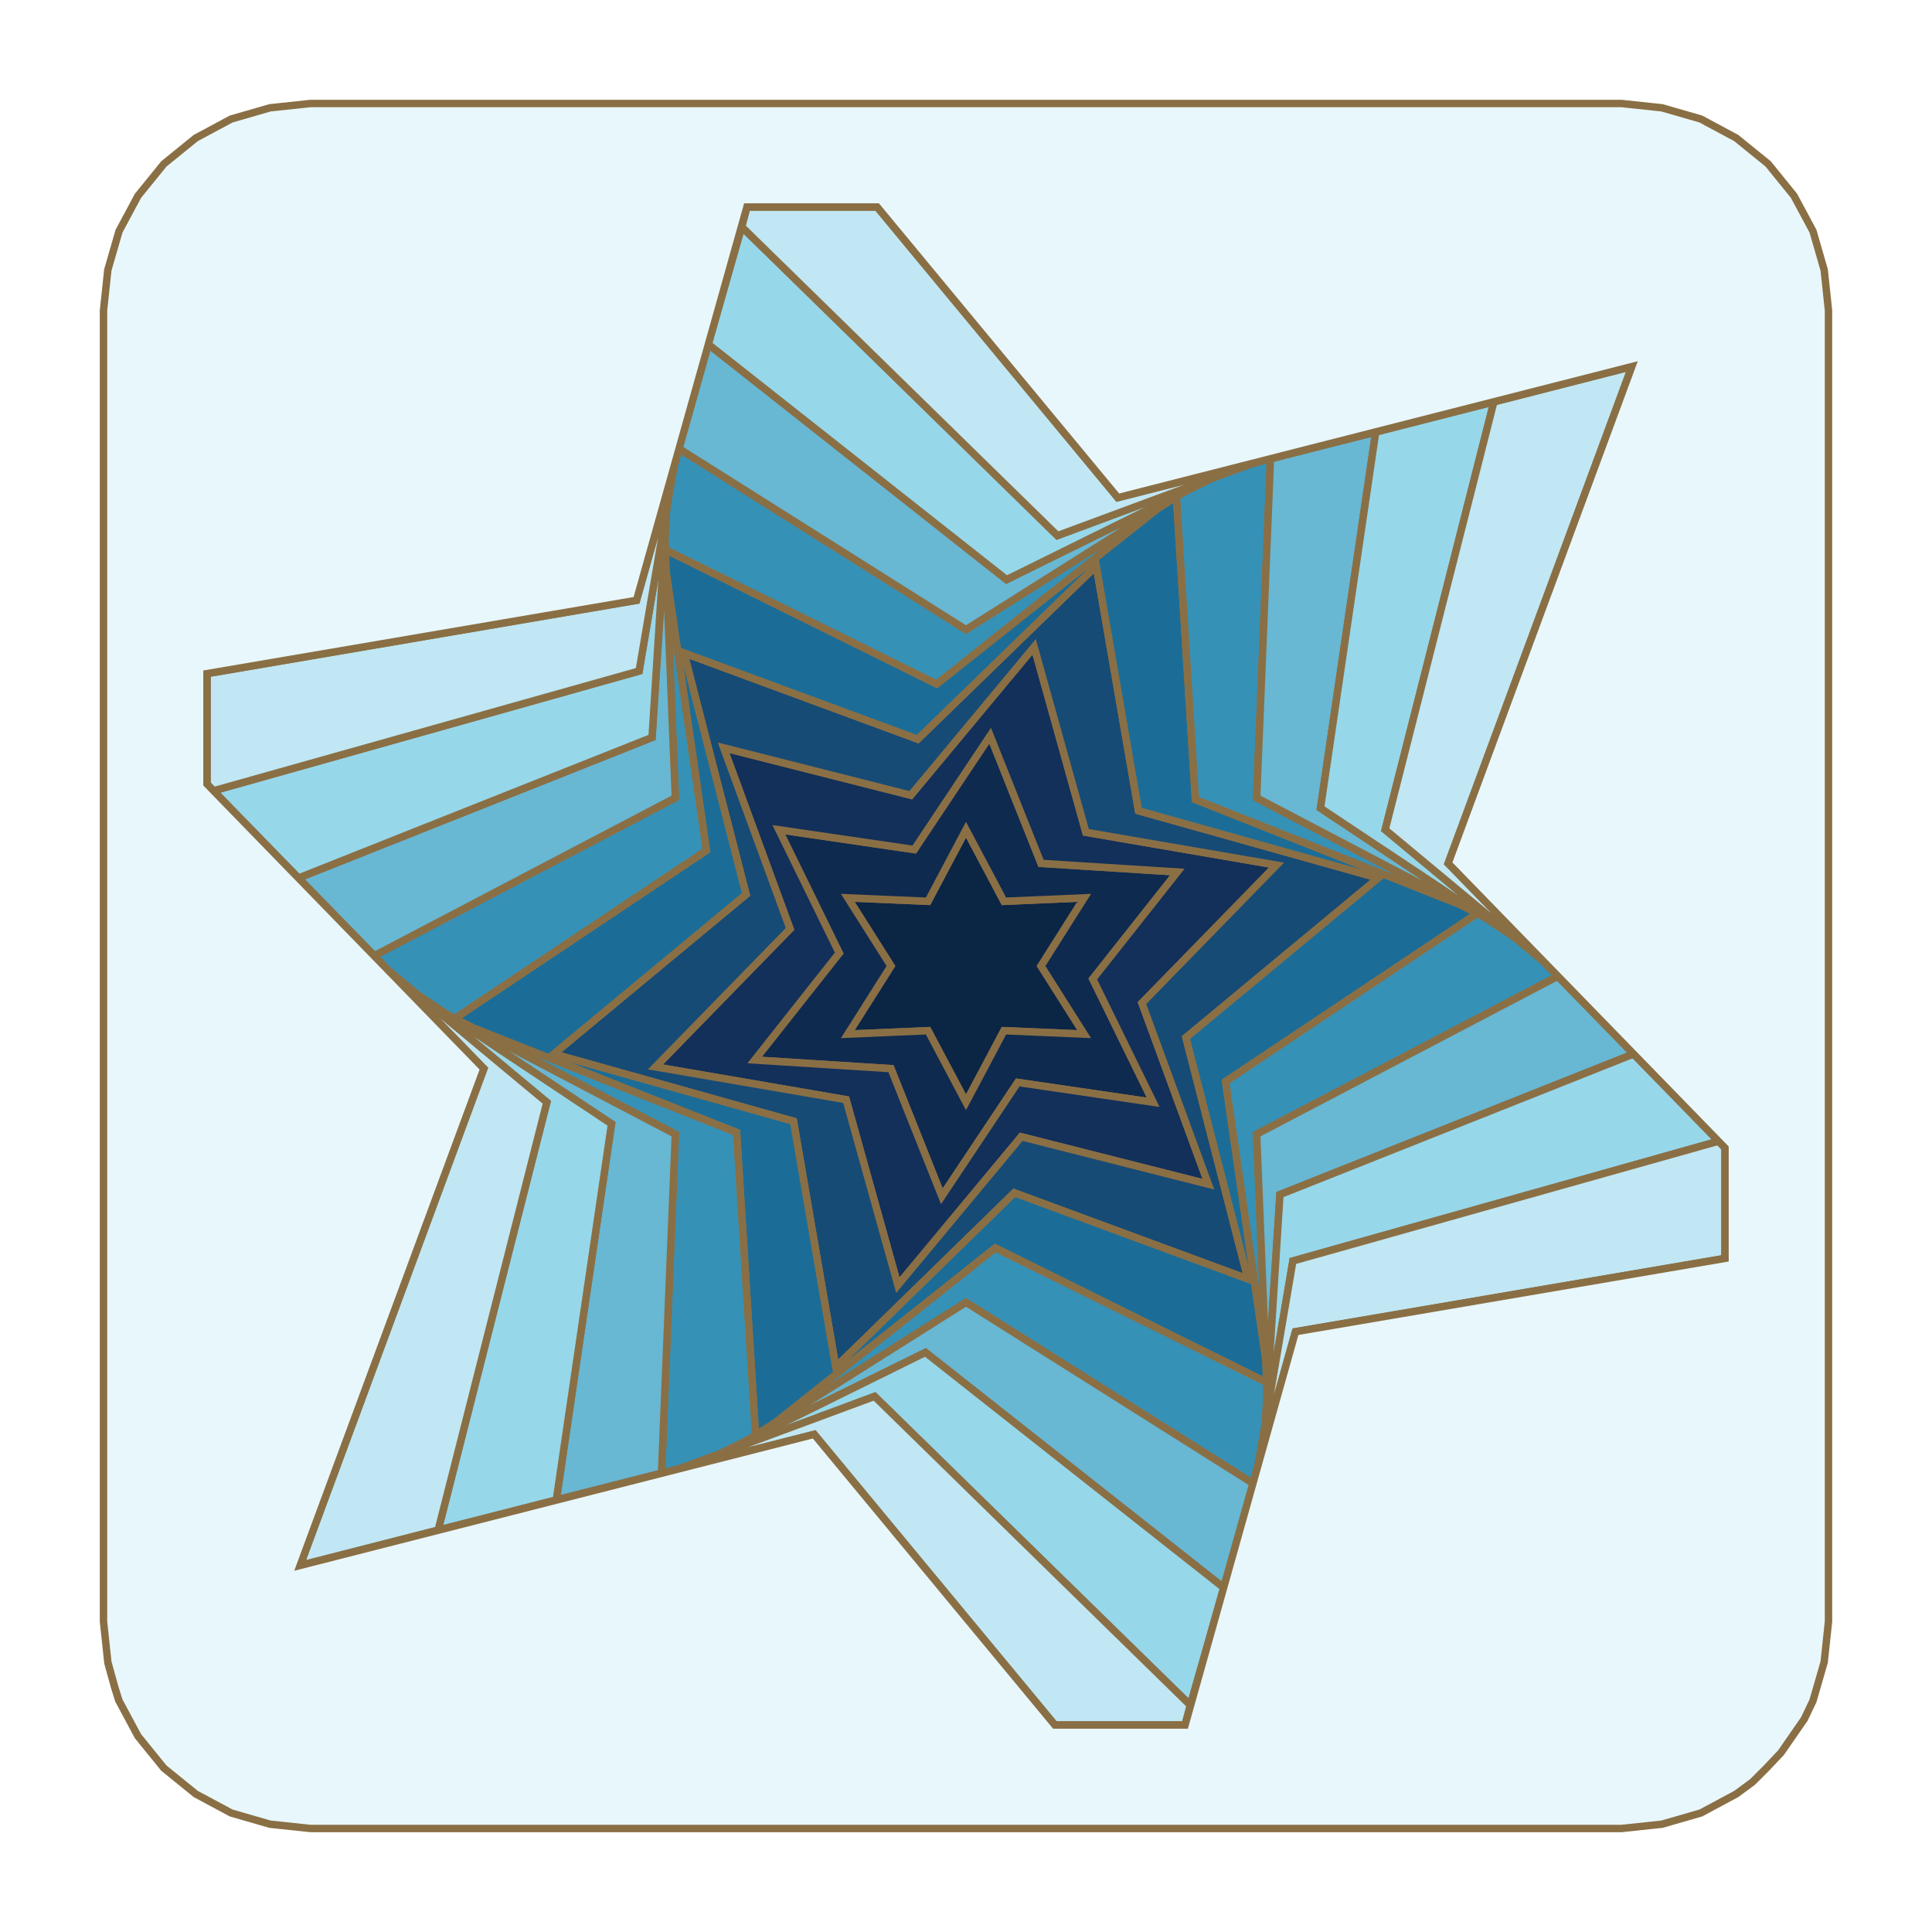
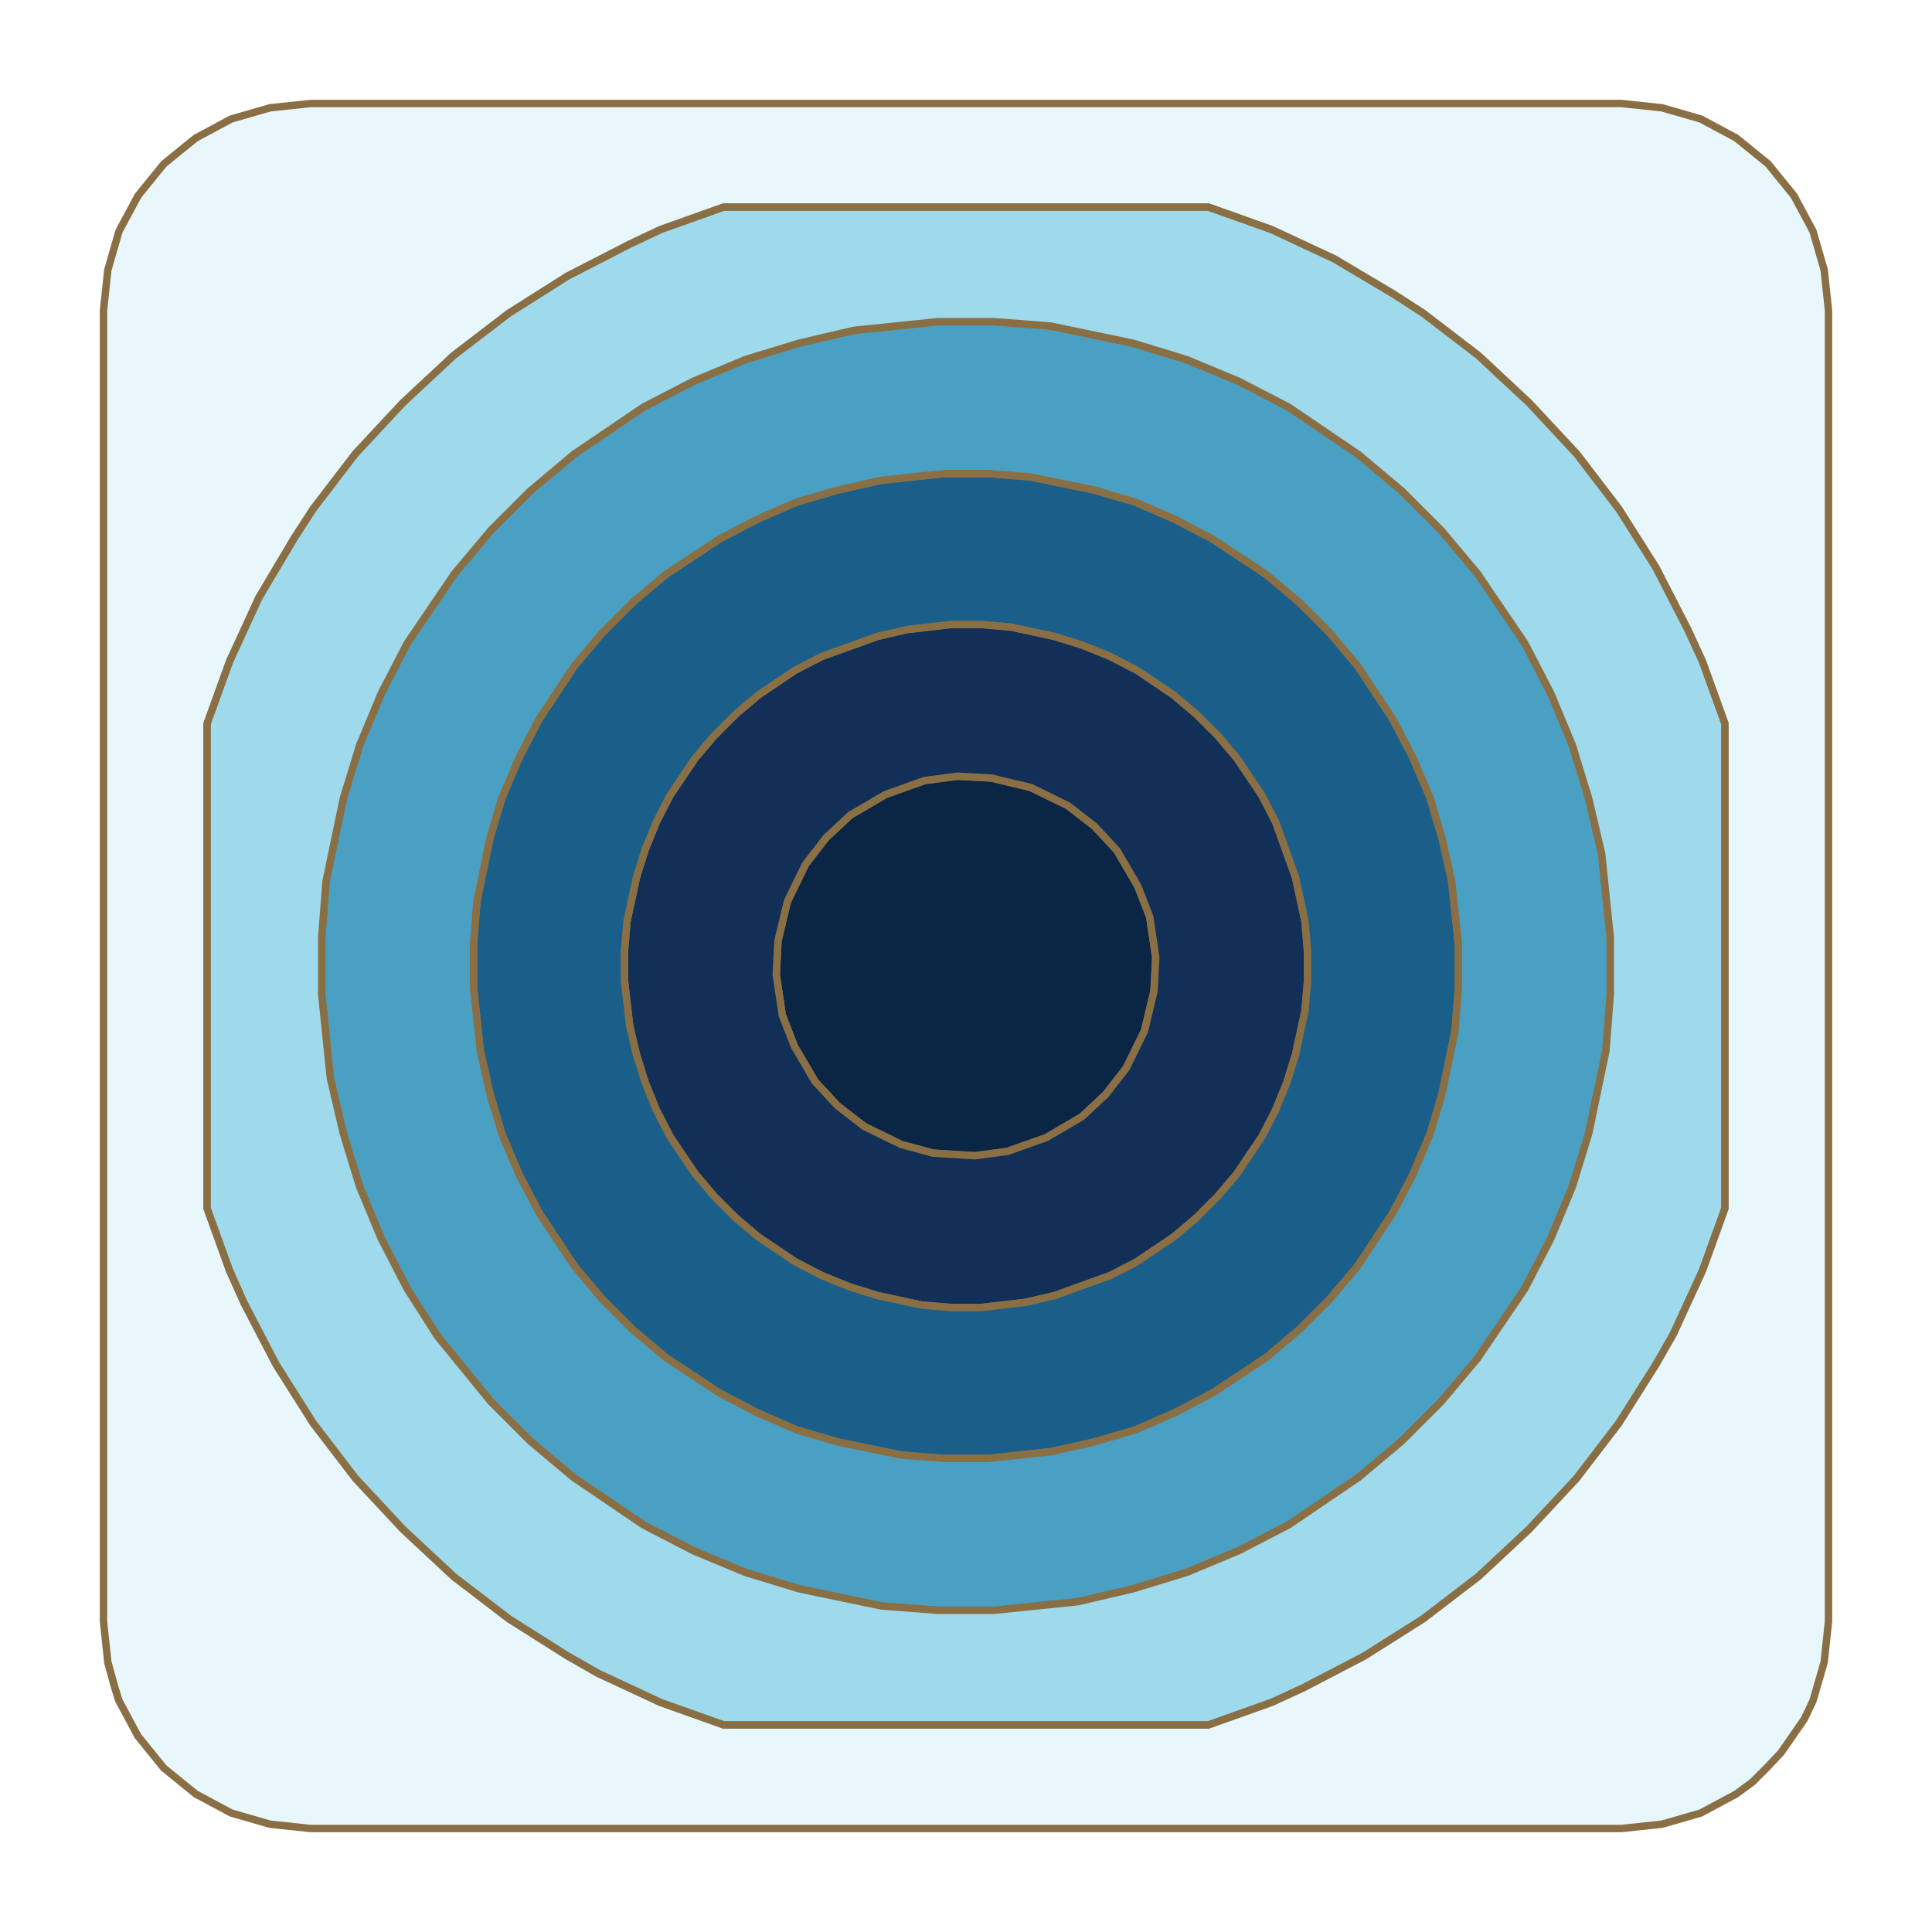
<svg xmlns="http://www.w3.org/2000/svg" height="200" viewBox="-12 -12 224 224">
-   <path d="M1.8,185.2 L0.5,180.7 L1.3,183.6 Z M104.4,92.5 L113.7,92.1 L108.7,100 L113.7,107.9 L104.4,107.5 L100,115.8 L95.6,107.5 L86.3,107.9 L91.3,100 L86.3,92.1 L95.6,92.5 L100,84.2 Z" fill="#0b2545" fill-rule="evenodd" stroke="#8A6F45" stroke-width="0.86" />
-   <path d="M108.7,88.1 L124.5,89.1 L114.7,101.5 L121.7,115.8 L106,113.5 L97.2,126.7 L91.3,111.9 L75.5,110.9 L85.3,98.5 L78.3,84.2 L94,86.5 L102.8,73.3 Z M95.6,92.5 L86.3,92.1 L91.3,100 L86.3,107.9 L95.6,107.5 L100,115.8 L104.4,107.5 L113.7,107.9 L108.7,100 L113.7,92.1 L104.4,92.5 L100,84.2 Z" fill="#0f2a4f" fill-rule="evenodd" stroke="#8A6F45" stroke-width="0.86" />
-   <path d="M113.9,84.5 L136,88.3 L120.4,104.3 L128.1,125.3 L106.4,119.8 L92.1,137 L86.1,115.5 L64,111.7 L79.6,95.7 L71.9,74.7 L93.6,80.2 L107.9,63 Z M94,86.5 L78.3,84.2 L85.3,98.5 L75.5,110.9 L91.3,111.9 L97.2,126.7 L106,113.5 L121.7,115.8 L114.7,101.5 L124.5,89.1 L108.7,88.1 L102.8,73.3 Z" fill="#123059" fill-rule="evenodd" stroke="#8A6F45" stroke-width="0.86" />
-   <path d="M120,82 L147.8,89.8 L125.5,108.3 L132.7,136.3 L105.6,126.3 L84.9,146.5 L80,118 L52.2,110.2 L74.5,91.7 L67.3,63.7 L94.4,73.7 L115.1,53.6 Z M93.6,80.2 L71.9,74.7 L79.6,95.7 L64,111.7 L86.1,115.5 L92.1,137 L106.4,119.8 L128.1,125.3 L120.4,104.3 L136,88.3 L113.9,84.5 L107.9,63 Z" fill="#164b75" fill-rule="evenodd" stroke="#8A6F45" stroke-width="0.86" />
-   <path d="M126.6,80.7 L157.1,92.8 L159.3,93.9 L130.1,113.4 L134.8,145.9 L134.9,148.3 L103.4,132.7 L77.7,153.1 L75.6,154.4 L73.4,119.3 L42.9,107.2 L40.7,106.1 L69.9,86.6 L65.2,54.1 L65.1,51.7 L96.6,67.3 L122.3,46.9 L124.4,45.6 Z M94.4,73.7 L67.3,63.7 L74.5,91.7 L52.2,110.2 L80,118 L84.9,146.5 L105.6,126.3 L132.7,136.3 L125.5,108.3 L147.8,89.8 L120,82 L115.1,53.6 Z" fill="#1b6d97" fill-rule="evenodd" stroke="#8A6F45" stroke-width="0.86" />
-   <path d="M134.9,148.3 L134.9,149.3 L134.7,153.3 L133.9,157.7 L133.3,160 L100,139 L77.7,153.1 L103.4,132.7 Z M73.4,119.3 L75.6,154.4 L74.8,154.9 L71.2,156.7 L67,158.2 L64.7,158.8 L66.3,119.5 L42.9,107.2 Z M160.2,94.4 L163.5,96.6 L167,99.5 L168.6,101.2 L133.7,119.5 L134.8,145.9 L130.1,113.4 L159.3,93.9 Z M69.9,86.6 L40.7,106.1 L39.8,105.6 L36.5,103.4 L33,100.5 L31.4,98.8 L66.3,80.5 L65.2,54.1 Z M133.7,80.5 L157.1,92.8 L126.6,80.7 L124.4,45.6 L125.2,45.1 L128.8,43.3 L133,41.8 L135.3,41.2 Z M100,61 L122.3,46.9 L96.6,67.3 L65.1,51.7 L65.1,50.7 L65.3,46.7 L66.1,42.3 L66.7,40 Z" fill="#3691b6" fill-rule="evenodd" stroke="#8A6F45" stroke-width="0.86" />
-   <path d="M133.3,160 L129.9,172.1 L95.3,144.8 L74.8,154.9 L100,139 Z M66.3,119.5 L64.7,158.8 L52.5,161.9 L58.9,118.3 L39.8,105.6 Z M177.4,110.2 L136.4,126.5 L134.9,149.3 L133.7,119.5 L168.6,101.2 Z M66.3,80.5 L31.4,98.8 L22.6,89.8 L63.6,73.5 L65.1,50.7 Z M141.1,81.7 L160.2,94.4 L133.7,80.5 L135.3,41.2 L147.5,38.1 Z M104.7,55.2 L125.2,45.1 L100,61 L66.7,40 L70.1,27.9 Z" fill="#68b7d3" fill-rule="evenodd" stroke="#8A6F45" stroke-width="0.86" />
-   <path d="M129.9,172.1 L126,185.7 L89.4,149.9 L71.2,156.7 L95.3,144.8 Z M58.9,118.3 L52.5,161.9 L38.8,165.4 L51.4,115.8 L36.5,103.4 Z M187.3,120.3 L137.9,134.2 L134.7,153.3 L136.4,126.5 L177.4,110.2 Z M148.6,84.2 L163.5,96.6 L141.1,81.7 L147.5,38.1 L161.2,34.6 Z M63.6,73.5 L22.6,89.8 L12.7,79.7 L62.1,65.8 L65.3,46.7 Z M110.6,50.1 L128.8,43.3 L104.7,55.2 L70.1,27.9 L74,14.3 Z" fill="#97d7ea" fill-rule="evenodd" stroke="#8A6F45" stroke-width="0.86" />
-   <path d="M126,185.7 L125.4,188 L110.3,188 L82.4,154.3 L67,158.2 L89.4,149.9 Z M51.4,115.8 L38.8,165.4 L22.8,169.5 L44.1,111.9 L33,100.5 Z M188,121.1 L188,133.9 L138.2,142.4 L133.9,157.7 L137.9,134.2 L187.3,120.3 Z M155.9,88.1 L167,99.5 L148.6,84.2 L161.2,34.6 L177.2,30.5 Z M62.1,65.8 L12.7,79.7 L12,78.9 L12,66.1 L61.8,57.6 L66.1,42.3 Z M117.6,45.7 L133,41.8 L110.6,50.1 L74,14.3 L74.6,12 L89.7,12 Z" fill="#c0e7f3" fill-rule="evenodd" stroke="#8A6F45" stroke-width="0.86" />
-   <path d="M180.7,0.5 L185.2,1.8 L189.3,4 L193,7 L196,10.7 L198.2,14.8 L199.5,19.3 L200,24 L200,176 L199.5,180.7 L198.2,185.2 L197.2,187.3 L194.5,191.2 L192.8,193 L191.2,194.6 L189.3,196 L185.2,198.2 L180.7,199.5 L176,200 L24,200 L19.3,199.5 L14.8,198.2 L10.7,196 L7,193 L4,189.3 L1.8,185.2 L1.3,183.6 L0.5,180.7 L0,176 L0,24 L0.5,19.3 L1.8,14.8 L4,10.7 L7,7 L10.7,4 L14.8,1.8 L19.3,0.5 L24,0 L176,0 Z M74.6,12 L61.8,57.6 L12,66.1 L12,78.9 L44.1,111.9 L22.8,169.5 L82.4,154.3 L110.3,188 L125.4,188 L138.2,142.4 L188,133.9 L188,121.1 L155.9,88.1 L177.2,30.5 L117.6,45.7 L89.7,12 Z" fill="#e8f7fb" fill-rule="evenodd" stroke="#8A6F45" stroke-width="0.86" />
+   <path d="M1.8,185.2 L0.5,180.7 L1.3,183.6 Z M102.9,78.2 L107.5,79.3 L111.8,81.4 L114.9,83.8 L117.5,86.6 L119.9,90.7 L121.3,94.3 L122,99 L121.8,102.9 L120.7,107.5 L118.6,111.8 L116.2,114.9 L113.4,117.5 L109.3,119.9 L104.8,121.5 L101,122 L96.2,121.7 L92.5,120.7 L88.2,118.6 L85.1,116.2 L82.5,113.4 L80.1,109.3 L78.7,105.7 L78,101 L78.2,97.1 L79.3,92.5 L81.4,88.2 L83.8,85.1 L86.6,82.5 L90.7,80.1 L95.2,78.5 L99,78 Z" fill="#0b2545" fill-rule="evenodd" stroke="#8A6F45" stroke-width="0.86" />
+   <path d="M105.2,60.7 L110.3,61.8 L113.5,62.8 L116.7,64.1 L119.8,65.7 L124.1,68.6 L126.7,70.8 L129.2,73.3 L131.4,75.9 L134.3,80.2 L135.9,83.3 L138.2,89.7 L139.3,94.8 L139.6,98.3 L139.6,101.7 L139.3,105.2 L138.2,110.3 L137.2,113.5 L135.9,116.7 L134.3,119.8 L131.4,124.1 L129.2,126.7 L126.7,129.2 L124.1,131.4 L119.8,134.3 L116.7,135.9 L110.3,138.2 L106.9,139 L101.7,139.6 L98.3,139.6 L94.8,139.3 L89.7,138.2 L86.5,137.2 L83.3,135.9 L80.2,134.3 L75.9,131.4 L73.3,129.2 L70.8,126.7 L68.6,124.1 L65.7,119.8 L64.1,116.7 L62.8,113.5 L61.8,110.3 L61,106.9 L60.4,101.7 L60.4,98.3 L60.7,94.8 L61.8,89.7 L62.8,86.5 L64.1,83.3 L65.7,80.2 L68.6,75.9 L70.8,73.3 L73.3,70.8 L75.9,68.6 L80.2,65.7 L83.3,64.1 L89.7,61.8 L93.1,61 L98.3,60.4 L101.7,60.4 Z M95.2,78.5 L90.7,80.1 L86.6,82.5 L83.8,85.1 L81.4,88.2 L79.3,92.5 L78.2,97.1 L78,101 L78.7,105.7 L80.1,109.3 L82.5,113.4 L85.1,116.2 L88.2,118.6 L92.5,120.7 L96.2,121.7 L101,122 L104.8,121.5 L109.3,119.9 L113.4,117.5 L116.2,114.9 L118.6,111.8 L120.7,107.5 L121.8,102.9 L122,99 L121.3,94.3 L119.9,90.7 L117.5,86.6 L114.9,83.8 L111.8,81.4 L107.5,79.3 L102.9,78.2 L99,78 Z" fill="#112f57" fill-rule="evenodd" stroke="#8A6F45" stroke-width="0.86" />
+   <path d="M107.5,43.3 L114.8,44.8 L119.6,46.2 L124.2,48.2 L128.6,50.5 L134.8,54.6 L138.6,57.8 L142.2,61.4 L145.4,65.2 L149.5,71.4 L151.8,75.8 L153.8,80.5 L155.2,85.2 L156.3,90.1 L157.1,97.5 L157.1,102.5 L156.7,107.5 L155.2,114.8 L153.8,119.5 L151.8,124.2 L149.5,128.6 L145.4,134.8 L142.2,138.6 L138.6,142.2 L134.8,145.4 L128.6,149.5 L124.2,151.8 L119.6,153.8 L114.8,155.2 L109.9,156.3 L102.5,157.1 L97.5,157.1 L92.5,156.7 L85.2,155.2 L80.4,153.8 L75.8,151.8 L71.4,149.5 L65.2,145.4 L61.4,142.2 L57.8,138.6 L54.6,134.8 L50.5,128.6 L48.2,124.2 L46.2,119.5 L44.8,114.8 L43.7,109.9 L42.9,102.5 L42.9,97.5 L43.3,92.5 L44.8,85.2 L46.2,80.5 L48.2,75.8 L50.5,71.4 L54.6,65.2 L57.8,61.4 L61.4,57.8 L65.2,54.6 L71.4,50.5 L75.8,48.2 L80.4,46.2 L85.2,44.8 L90.1,43.7 L97.5,42.9 L102.5,42.9 Z M98.3,60.4 L93.1,61 L89.7,61.8 L83.3,64.1 L80.2,65.7 L75.9,68.6 L73.3,70.8 L70.8,73.3 L68.6,75.9 L65.7,80.2 L64.1,83.3 L62.8,86.5 L61.8,89.7 L60.7,94.8 L60.4,98.3 L60.4,101.7 L61,106.9 L61.8,110.3 L62.8,113.5 L64.1,116.7 L65.7,119.8 L68.6,124.1 L70.8,126.7 L73.3,129.2 L75.9,131.4 L80.2,134.3 L83.3,135.9 L86.5,137.2 L89.7,138.2 L94.8,139.3 L98.3,139.6 L101.7,139.6 L106.9,139 L110.3,138.2 L116.7,135.9 L119.8,134.3 L124.1,131.4 L126.7,129.2 L129.2,126.7 L131.4,124.1 L134.3,119.8 L135.9,116.7 L137.2,113.5 L138.2,110.3 L139.3,105.2 L139.6,101.7 L139.6,98.3 L139.3,94.8 L138.2,89.7 L135.9,83.3 L134.3,80.2 L131.4,75.9 L129.2,73.3 L126.7,70.8 L124.1,68.6 L119.8,65.7 L116.7,64.1 L113.5,62.8 L110.3,61.8 L105.2,60.7 L101.7,60.4 Z" fill="#195f8a" fill-rule="evenodd" stroke="#8A6F45" stroke-width="0.86" />
+   <path d="M109.8,25.8 L119.4,27.8 L125.6,29.7 L131.6,32.2 L137.4,35.2 L145.5,40.7 L150.5,44.9 L155.1,49.5 L159.3,54.5 L164.8,62.6 L167.8,68.4 L170.3,74.4 L172.2,80.6 L173.7,87 L174.7,96.7 L174.7,103.3 L174.2,109.8 L172.2,119.4 L170.3,125.6 L167.8,131.6 L164.8,137.4 L159.3,145.5 L155.1,150.5 L150.5,155.1 L145.5,159.3 L137.4,164.8 L131.6,167.8 L125.6,170.3 L119.4,172.2 L113,173.7 L103.3,174.7 L96.7,174.7 L90.2,174.2 L80.6,172.2 L74.4,170.3 L68.4,167.8 L62.6,164.8 L54.5,159.3 L49.5,155.1 L44.9,150.5 L38.7,142.9 L35.2,137.4 L32.2,131.6 L29.7,125.6 L27.8,119.4 L26.3,113 L25.3,103.3 L25.3,96.7 L25.8,90.2 L27.8,80.6 L29.7,74.4 L32.2,68.4 L35.2,62.6 L40.7,54.5 L44.9,49.5 L49.5,44.9 L54.5,40.7 L62.6,35.2 L68.4,32.2 L74.4,29.7 L80.6,27.8 L87,26.3 L96.7,25.3 L103.3,25.3 Z M97.5,42.9 L90.1,43.7 L85.2,44.8 L80.4,46.2 L75.8,48.2 L71.4,50.5 L65.2,54.6 L61.4,57.8 L57.8,61.4 L54.6,65.2 L50.5,71.4 L48.2,75.8 L46.2,80.5 L44.8,85.2 L43.3,92.5 L42.9,97.5 L42.9,102.5 L43.7,109.9 L44.8,114.8 L46.2,119.5 L48.2,124.2 L50.5,128.6 L54.6,134.8 L57.8,138.6 L61.4,142.2 L65.2,145.4 L71.4,149.5 L75.8,151.8 L80.4,153.8 L85.2,155.2 L92.5,156.7 L97.5,157.1 L102.5,157.1 L109.9,156.3 L114.8,155.2 L119.6,153.8 L124.2,151.8 L128.6,149.5 L134.8,145.4 L138.6,142.2 L142.2,138.6 L145.4,134.8 L149.5,128.6 L151.8,124.2 L153.8,119.5 L155.2,114.8 L156.7,107.5 L157.1,102.5 L157.1,97.5 L156.3,90.1 L155.2,85.2 L153.8,80.5 L151.8,75.8 L149.5,71.4 L145.4,65.2 L142.2,61.4 L138.6,57.8 L134.8,54.6 L128.6,50.5 L124.2,48.2 L119.6,46.2 L114.8,44.8 L107.5,43.3 L102.5,42.9 Z" fill="#4aa0c2" fill-rule="evenodd" stroke="#8A6F45" stroke-width="0.86" />
+   <path d="M135.4,14.6 L142.7,18 L149.6,22.1 L153,24.3 L159.4,29.2 L165.3,34.7 L170.8,40.6 L175.7,47 L180,53.8 L183.7,61 L185.4,64.7 L188,71.9 L188,128.1 L185.4,135.3 L182,142.7 L180,146.2 L175.7,153 L170.8,159.4 L165.3,165.3 L159.4,170.8 L153,175.7 L146.2,180 L139.1,183.7 L135.4,185.4 L128.1,188 L71.9,188 L64.6,185.4 L57.3,182 L53.8,180 L47,175.7 L40.6,170.8 L34.7,165.3 L29.2,159.4 L24.3,153 L20,146.2 L16.3,139.1 L14.6,135.3 L12,128.1 L12,71.9 L14.6,64.7 L18,57.3 L22.1,50.4 L24.3,47 L29.2,40.6 L34.7,34.7 L40.6,29.2 L47,24.3 L53.8,20 L61,16.3 L64.6,14.6 L71.9,12 L128.1,12 Z M96.7,25.3 L87,26.3 L80.6,27.8 L74.4,29.7 L68.4,32.2 L62.6,35.2 L54.5,40.7 L49.5,44.9 L44.9,49.5 L40.7,54.5 L35.2,62.6 L32.2,68.4 L29.7,74.4 L27.8,80.6 L25.8,90.2 L25.3,96.7 L25.3,103.3 L26.3,113 L27.8,119.4 L29.7,125.6 L32.2,131.6 L35.2,137.4 L38.7,142.9 L44.9,150.5 L49.5,155.1 L54.5,159.3 L62.6,164.8 L68.4,167.8 L74.4,170.3 L80.6,172.2 L90.2,174.2 L96.7,174.7 L103.3,174.7 L113,173.7 L119.4,172.2 L125.6,170.3 L131.6,167.8 L137.4,164.8 L145.5,159.3 L150.5,155.1 L155.1,150.5 L159.3,145.5 L164.8,137.4 L167.8,131.6 L170.3,125.6 L172.2,119.4 L174.2,109.8 L174.7,103.3 L174.7,96.7 L173.7,87 L172.2,80.6 L170.3,74.4 L167.8,68.4 L164.8,62.6 L159.3,54.5 L155.1,49.5 L150.5,44.9 L145.5,40.7 L137.4,35.2 L131.6,32.2 L125.6,29.7 L119.4,27.8 L109.8,25.8 L103.3,25.3 Z" fill="#9fdaec" fill-rule="evenodd" stroke="#8A6F45" stroke-width="0.86" />
+   <path d="M180.7,0.5 L185.2,1.8 L189.3,4 L193,7 L196,10.7 L198.2,14.8 L199.5,19.3 L200,24 L200,176 L199.5,180.7 L198.2,185.2 L197.2,187.3 L194.5,191.2 L192.8,193 L191.2,194.6 L189.3,196 L185.2,198.2 L180.7,199.5 L176,200 L24,200 L19.3,199.5 L14.8,198.2 L10.7,196 L7,193 L4,189.3 L1.8,185.2 L1.3,183.6 L0.5,180.7 L0,176 L0,24 L0.5,19.3 L1.8,14.8 L4,10.7 L7,7 L10.7,4 L14.8,1.8 L19.3,0.5 L24,0 L176,0 Z M71.9,12 L64.6,14.6 L61,16.3 L53.8,20 L47,24.3 L40.6,29.2 L34.7,34.7 L29.2,40.6 L24.3,47 L22.1,50.4 L18,57.3 L14.6,64.7 L12,71.9 L12,128.1 L14.6,135.3 L16.3,139.1 L20,146.2 L24.3,153 L29.2,159.4 L34.7,165.3 L40.6,170.8 L47,175.7 L53.8,180 L57.3,182 L64.6,185.4 L71.9,188 L128.1,188 L135.4,185.4 L139.1,183.7 L146.2,180 L153,175.7 L159.4,170.8 L165.3,165.3 L170.8,159.4 L175.7,153 L180,146.2 L182,142.7 L185.4,135.3 L188,128.1 L188,71.9 L185.4,64.7 L183.7,61 L180,53.8 L175.7,47 L170.8,40.6 L165.3,34.7 L159.4,29.2 L153,24.3 L149.6,22.1 L142.7,18 L135.4,14.6 L128.1,12 Z" fill="#e8f7fb" fill-rule="evenodd" stroke="#8A6F45" stroke-width="0.86" />
</svg>
